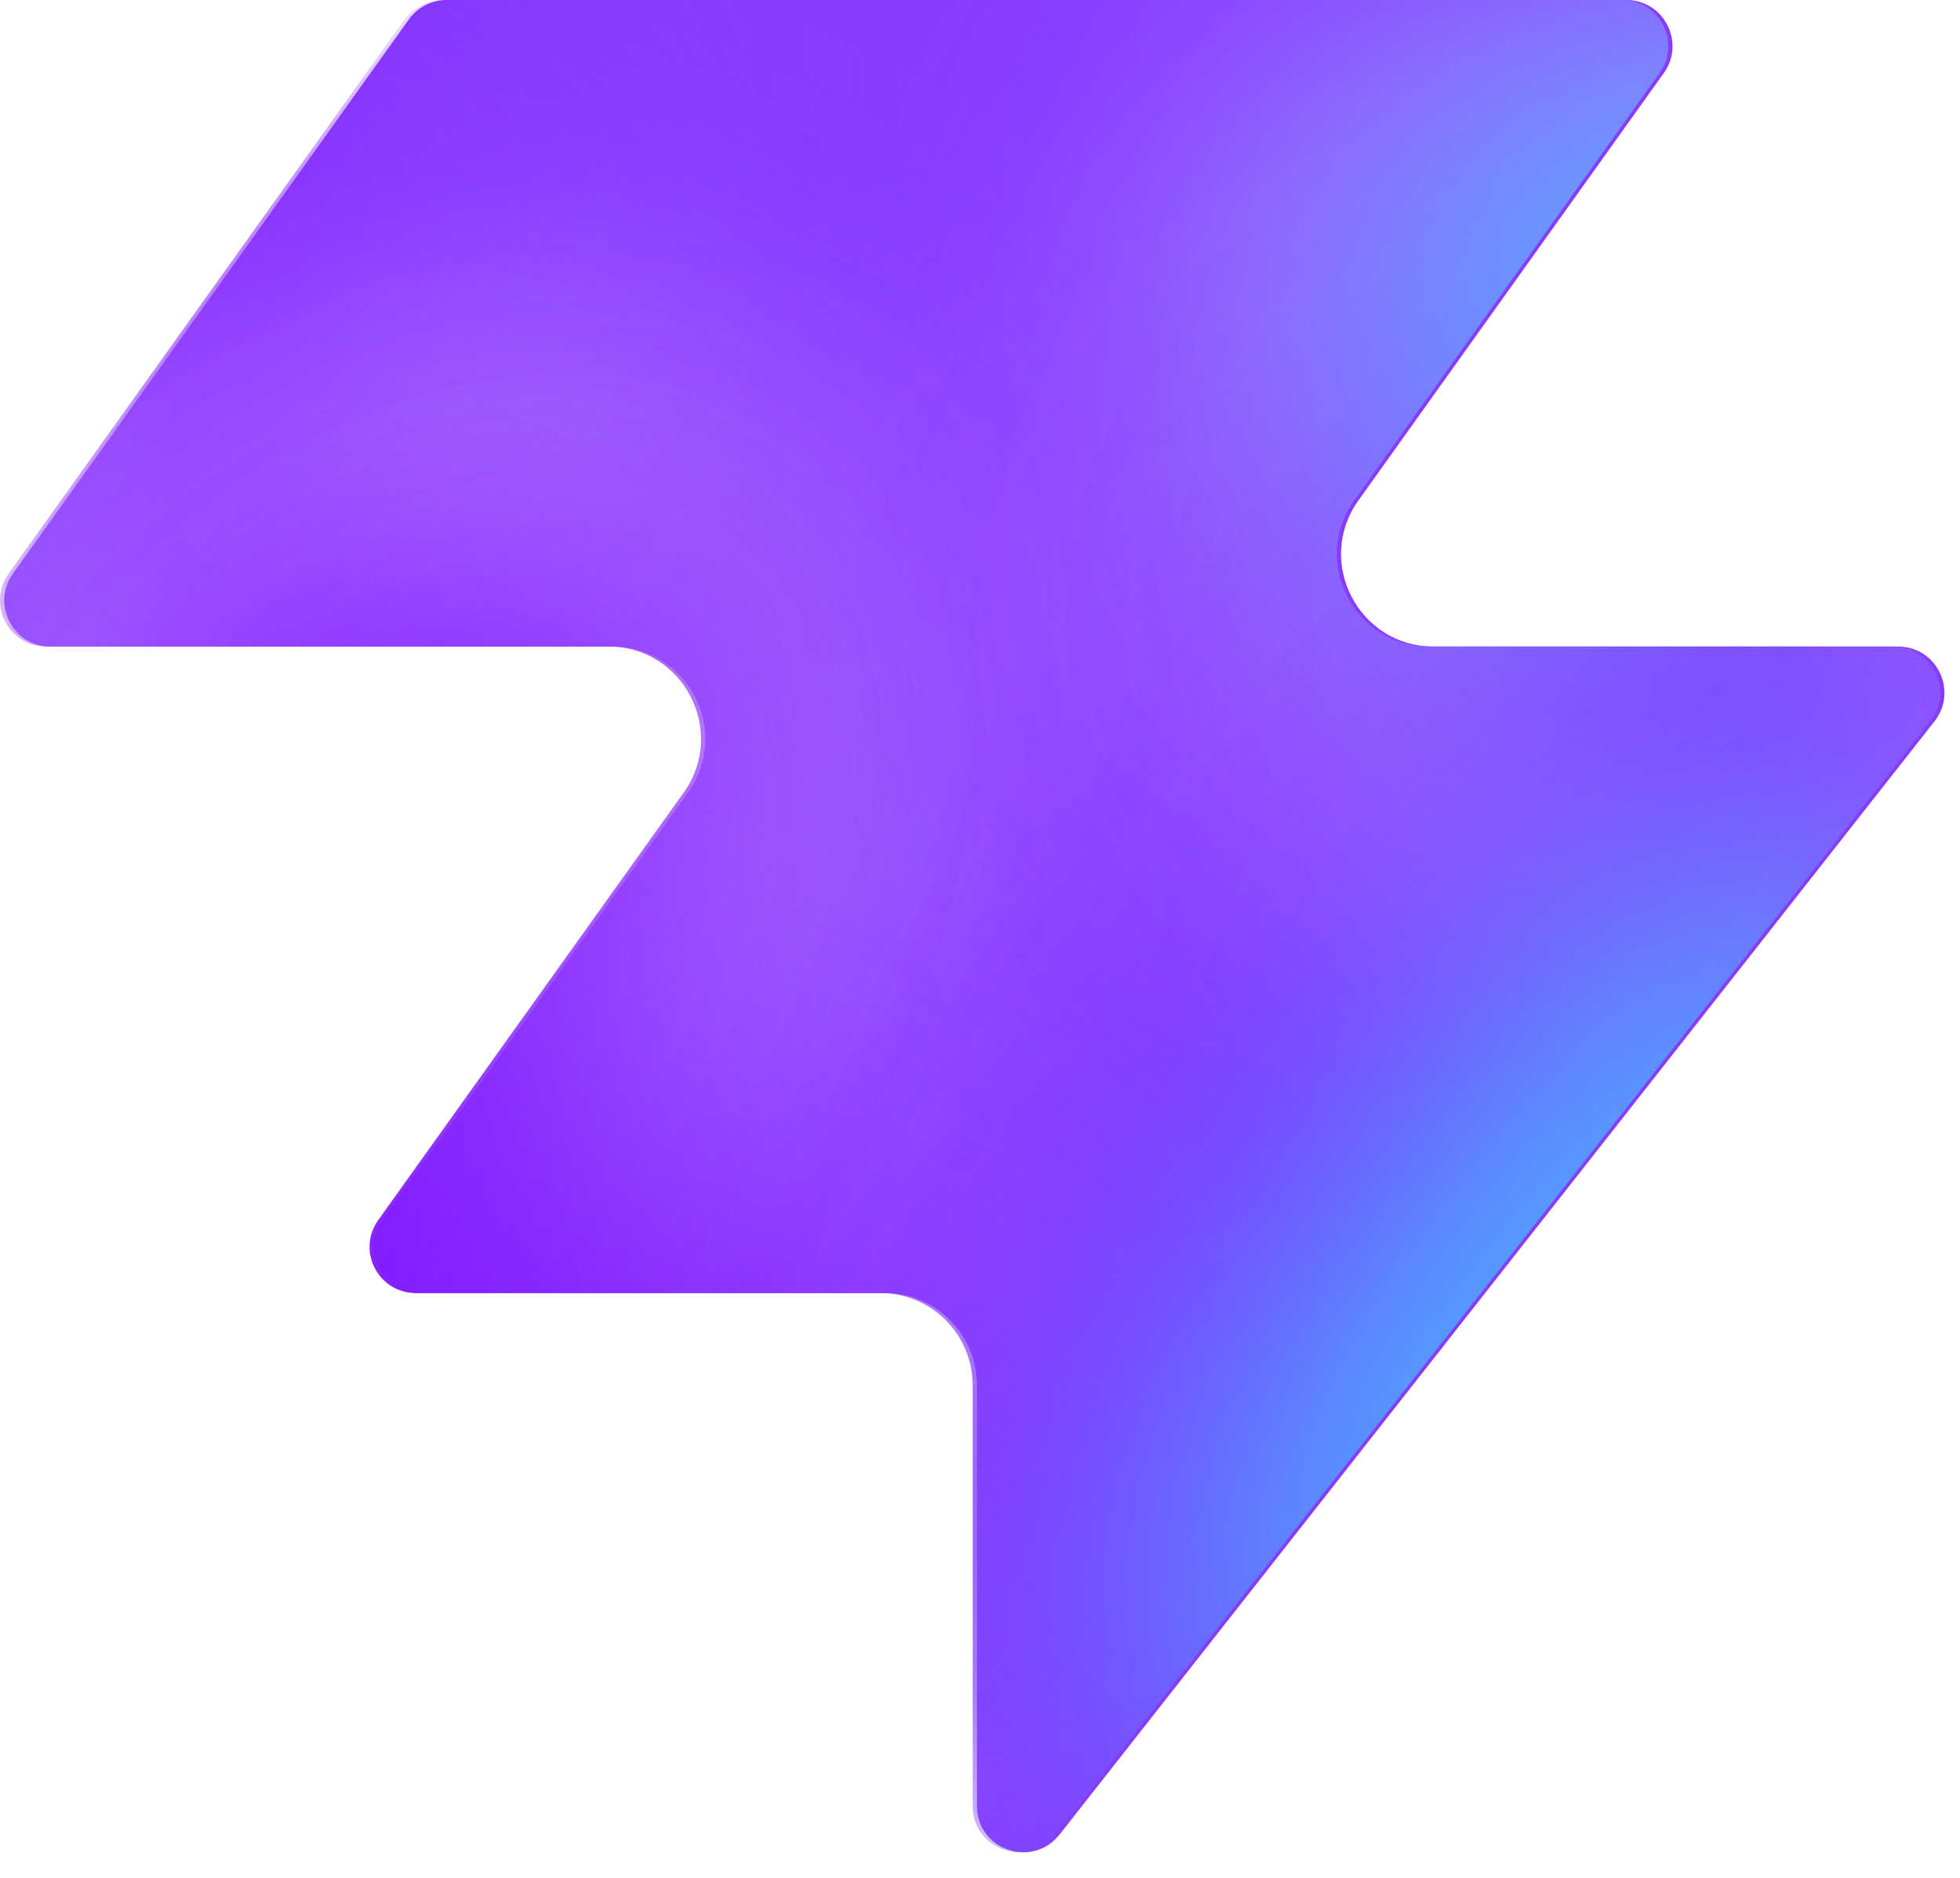
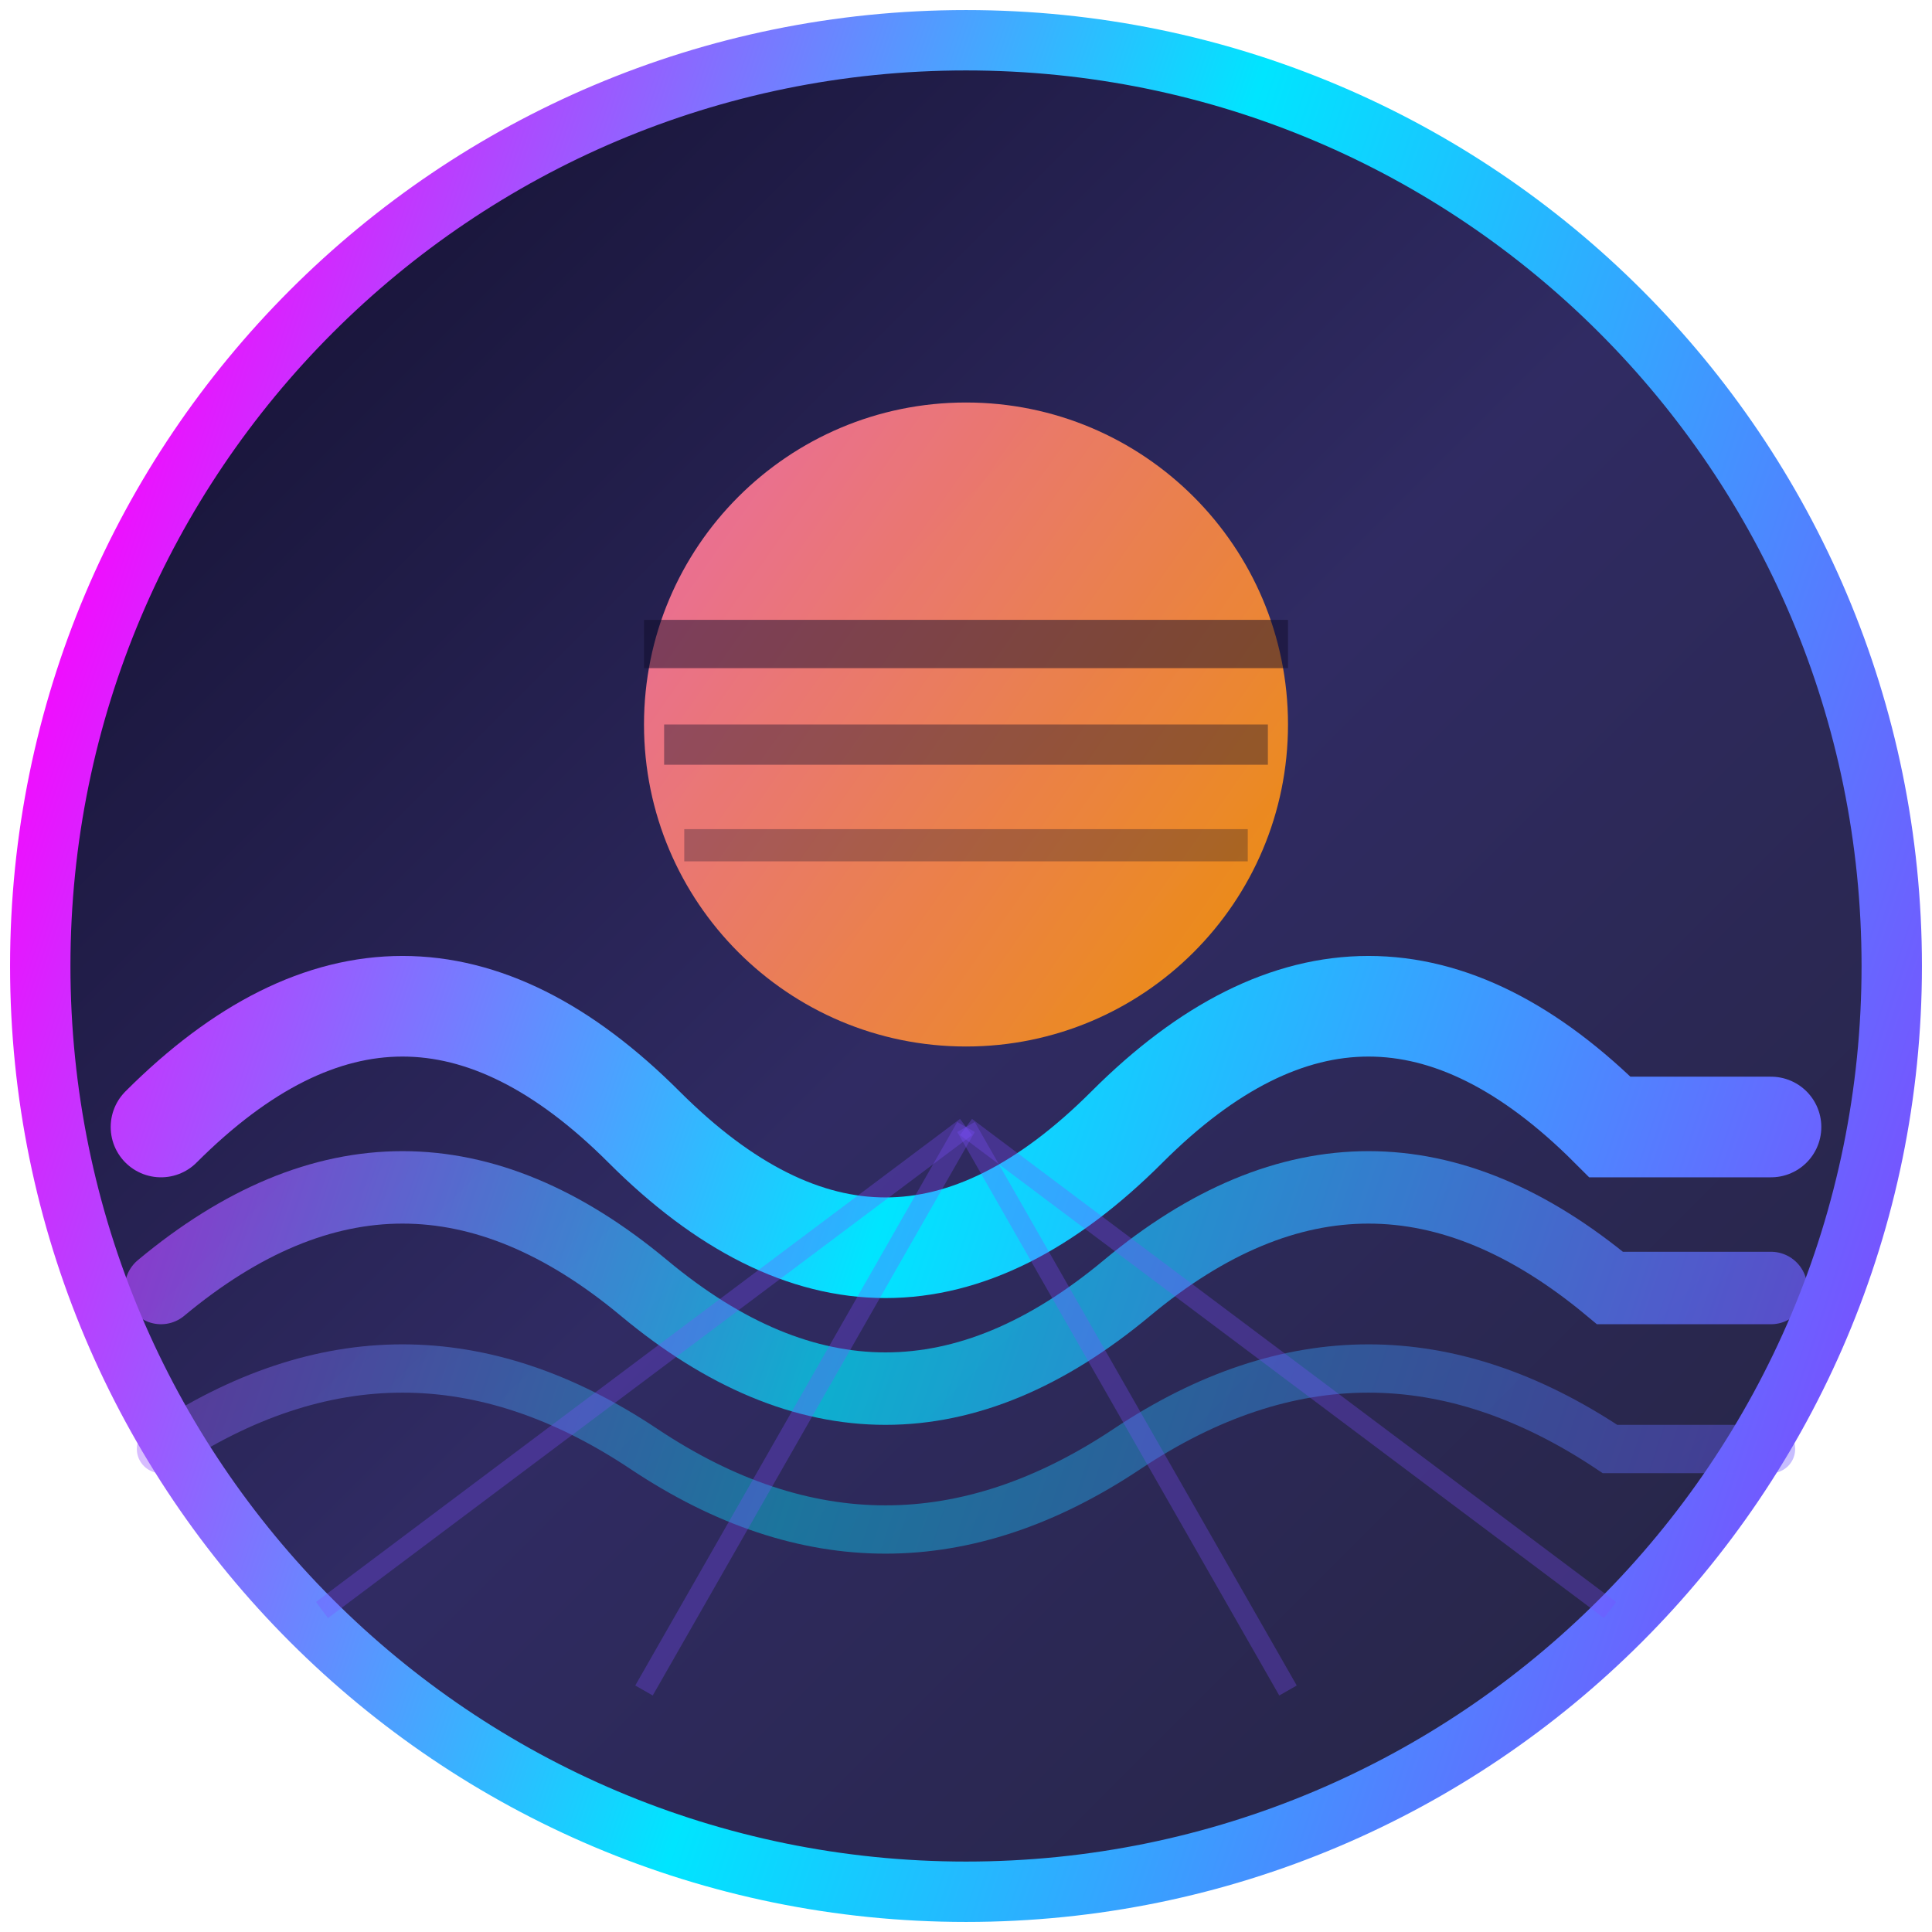
- <svg xmlns="http://www.w3.org/2000/svg" width="48" height="46" fill="none" viewBox="0 0 48 46">
-   <path fill="#863bff" d="M25.946 44.938c-.664.845-2.021.375-2.021-.698V33.937a2.26 2.26 0 0 0-2.262-2.262H10.287c-.92 0-1.456-1.04-.92-1.788l7.48-10.471c1.07-1.497 0-3.578-1.842-3.578H1.237c-.92 0-1.456-1.04-.92-1.788L10.013.474c.214-.297.556-.474.92-.474h28.894c.92 0 1.456 1.04.92 1.788l-7.48 10.471c-1.07 1.498 0 3.579 1.842 3.579h11.377c.943 0 1.473 1.088.89 1.83L25.947 44.94z" style="fill:#863bff;fill:color(display-p3 .525 .23 1);fill-opacity:1" />
-   <mask id="a" width="48" height="46" x="0" y="0" maskUnits="userSpaceOnUse" style="mask-type:alpha">
-     <path fill="#000" d="M25.842 44.938c-.664.844-2.021.375-2.021-.698V33.937a2.26 2.26 0 0 0-2.262-2.262H10.183c-.92 0-1.456-1.04-.92-1.788l7.48-10.471c1.07-1.498 0-3.579-1.842-3.579H1.133c-.92 0-1.456-1.04-.92-1.787L9.91.473c.214-.297.556-.474.92-.474h28.894c.92 0 1.456 1.04.92 1.788l-7.48 10.471c-1.07 1.498 0 3.578 1.842 3.578h11.377c.943 0 1.473 1.088.89 1.832L25.843 44.94z" style="fill:#000;fill-opacity:1" />
-   </mask>
-   <g mask="url(#a)">
-     <g filter="url(#b)">
-       <ellipse cx="5.508" cy="14.704" fill="#ede6ff" rx="5.508" ry="14.704" style="fill:#ede6ff;fill:color(display-p3 .927 .903 1);fill-opacity:1" transform="matrix(.00324 1 1 -.00324 -4.47 31.516)" />
-     </g>
-     <g filter="url(#c)">
-       <ellipse cx="10.399" cy="29.851" fill="#ede6ff" rx="10.399" ry="29.851" style="fill:#ede6ff;fill:color(display-p3 .927 .903 1);fill-opacity:1" transform="matrix(.00324 1 1 -.00324 -39.328 7.883)" />
-     </g>
-     <g filter="url(#d)">
-       <ellipse cx="5.508" cy="30.487" fill="#7e14ff" rx="5.508" ry="30.487" style="fill:#7e14ff;fill:color(display-p3 .492 .077 1);fill-opacity:1" transform="rotate(89.814 -25.913 -14.639)scale(1 -1)" />
-     </g>
-     <g filter="url(#e)">
-       <ellipse cx="5.508" cy="30.599" fill="#7e14ff" rx="5.508" ry="30.599" style="fill:#7e14ff;fill:color(display-p3 .492 .077 1);fill-opacity:1" transform="rotate(89.814 -32.644 -3.334)scale(1 -1)" />
-     </g>
-     <g filter="url(#f)">
-       <ellipse cx="5.508" cy="30.599" fill="#7e14ff" rx="5.508" ry="30.599" style="fill:#7e14ff;fill:color(display-p3 .492 .077 1);fill-opacity:1" transform="matrix(.00324 1 1 -.00324 -34.34 30.47)" />
-     </g>
-     <g filter="url(#g)">
-       <ellipse cx="14.072" cy="22.078" fill="#ede6ff" rx="14.072" ry="22.078" style="fill:#ede6ff;fill:color(display-p3 .927 .903 1);fill-opacity:1" transform="rotate(93.35 24.506 48.493)scale(-1 1)" />
-     </g>
-     <g filter="url(#h)">
-       <ellipse cx="3.47" cy="21.501" fill="#7e14ff" rx="3.47" ry="21.501" style="fill:#7e14ff;fill:color(display-p3 .492 .077 1);fill-opacity:1" transform="rotate(89.009 28.708 47.59)scale(-1 1)" />
-     </g>
-     <g filter="url(#i)">
-       <ellipse cx="3.47" cy="21.501" fill="#7e14ff" rx="3.47" ry="21.501" style="fill:#7e14ff;fill:color(display-p3 .492 .077 1);fill-opacity:1" transform="rotate(89.009 28.708 47.59)scale(-1 1)" />
-     </g>
-     <g filter="url(#j)">
-       <ellipse cx=".387" cy="8.972" fill="#7e14ff" rx="4.407" ry="29.108" style="fill:#7e14ff;fill:color(display-p3 .492 .077 1);fill-opacity:1" transform="rotate(39.51 .387 8.972)" />
-     </g>
-     <g filter="url(#k)">
-       <ellipse cx="47.523" cy="-6.092" fill="#7e14ff" rx="4.407" ry="29.108" style="fill:#7e14ff;fill:color(display-p3 .492 .077 1);fill-opacity:1" transform="rotate(37.892 47.523 -6.092)" />
-     </g>
-     <g filter="url(#l)">
-       <ellipse cx="41.412" cy="6.333" fill="#47bfff" rx="5.971" ry="9.665" style="fill:#47bfff;fill:color(display-p3 .28 .748 1);fill-opacity:1" transform="rotate(37.892 41.412 6.333)" />
-     </g>
-     <g filter="url(#m)">
-       <ellipse cx="-1.879" cy="38.332" fill="#7e14ff" rx="4.407" ry="29.108" style="fill:#7e14ff;fill:color(display-p3 .492 .077 1);fill-opacity:1" transform="rotate(37.892 -1.88 38.332)" />
-     </g>
-     <g filter="url(#n)">
-       <ellipse cx="-1.879" cy="38.332" fill="#7e14ff" rx="4.407" ry="29.108" style="fill:#7e14ff;fill:color(display-p3 .492 .077 1);fill-opacity:1" transform="rotate(37.892 -1.88 38.332)" />
-     </g>
-     <g filter="url(#o)">
-       <ellipse cx="35.651" cy="29.907" fill="#7e14ff" rx="4.407" ry="29.108" style="fill:#7e14ff;fill:color(display-p3 .492 .077 1);fill-opacity:1" transform="rotate(37.892 35.651 29.907)" />
-     </g>
-     <g filter="url(#p)">
-       <ellipse cx="38.418" cy="32.4" fill="#47bfff" rx="5.971" ry="15.297" style="fill:#47bfff;fill:color(display-p3 .28 .748 1);fill-opacity:1" transform="rotate(37.892 38.418 32.4)" />
-     </g>
-   </g>
+ <svg xmlns="http://www.w3.org/2000/svg" viewBox="0 0 48 48" width="48" height="48">
  <defs>
-     <filter id="b" width="60.045" height="41.654" x="-19.77" y="16.149" color-interpolation-filters="sRGB" filterUnits="userSpaceOnUse">
-       <feFlood flood-opacity="0" result="BackgroundImageFix" />
-       <feBlend in="SourceGraphic" in2="BackgroundImageFix" result="shape" />
-       <feGaussianBlur result="effect1_foregroundBlur_2002_17158" stdDeviation="7.659" />
-     </filter>
-     <filter id="c" width="90.34" height="51.437" x="-54.613" y="-7.533" color-interpolation-filters="sRGB" filterUnits="userSpaceOnUse">
-       <feFlood flood-opacity="0" result="BackgroundImageFix" />
-       <feBlend in="SourceGraphic" in2="BackgroundImageFix" result="shape" />
-       <feGaussianBlur result="effect1_foregroundBlur_2002_17158" stdDeviation="7.659" />
-     </filter>
-     <filter id="d" width="79.355" height="29.4" x="-49.64" y="2.03" color-interpolation-filters="sRGB" filterUnits="userSpaceOnUse">
-       <feFlood flood-opacity="0" result="BackgroundImageFix" />
-       <feBlend in="SourceGraphic" in2="BackgroundImageFix" result="shape" />
-       <feGaussianBlur result="effect1_foregroundBlur_2002_17158" stdDeviation="4.596" />
-     </filter>
-     <filter id="e" width="79.579" height="29.4" x="-45.045" y="20.029" color-interpolation-filters="sRGB" filterUnits="userSpaceOnUse">
-       <feFlood flood-opacity="0" result="BackgroundImageFix" />
-       <feBlend in="SourceGraphic" in2="BackgroundImageFix" result="shape" />
-       <feGaussianBlur result="effect1_foregroundBlur_2002_17158" stdDeviation="4.596" />
-     </filter>
-     <filter id="f" width="79.579" height="29.4" x="-43.513" y="21.178" color-interpolation-filters="sRGB" filterUnits="userSpaceOnUse">
-       <feFlood flood-opacity="0" result="BackgroundImageFix" />
-       <feBlend in="SourceGraphic" in2="BackgroundImageFix" result="shape" />
-       <feGaussianBlur result="effect1_foregroundBlur_2002_17158" stdDeviation="4.596" />
-     </filter>
-     <filter id="g" width="74.749" height="58.852" x="15.756" y="-17.901" color-interpolation-filters="sRGB" filterUnits="userSpaceOnUse">
-       <feFlood flood-opacity="0" result="BackgroundImageFix" />
-       <feBlend in="SourceGraphic" in2="BackgroundImageFix" result="shape" />
-       <feGaussianBlur result="effect1_foregroundBlur_2002_17158" stdDeviation="7.659" />
-     </filter>
-     <filter id="h" width="61.377" height="25.362" x="23.548" y="2.284" color-interpolation-filters="sRGB" filterUnits="userSpaceOnUse">
-       <feFlood flood-opacity="0" result="BackgroundImageFix" />
-       <feBlend in="SourceGraphic" in2="BackgroundImageFix" result="shape" />
-       <feGaussianBlur result="effect1_foregroundBlur_2002_17158" stdDeviation="4.596" />
-     </filter>
-     <filter id="i" width="61.377" height="25.362" x="23.548" y="2.284" color-interpolation-filters="sRGB" filterUnits="userSpaceOnUse">
-       <feFlood flood-opacity="0" result="BackgroundImageFix" />
-       <feBlend in="SourceGraphic" in2="BackgroundImageFix" result="shape" />
-       <feGaussianBlur result="effect1_foregroundBlur_2002_17158" stdDeviation="4.596" />
-     </filter>
-     <filter id="j" width="56.045" height="63.649" x="-27.636" y="-22.853" color-interpolation-filters="sRGB" filterUnits="userSpaceOnUse">
-       <feFlood flood-opacity="0" result="BackgroundImageFix" />
-       <feBlend in="SourceGraphic" in2="BackgroundImageFix" result="shape" />
-       <feGaussianBlur result="effect1_foregroundBlur_2002_17158" stdDeviation="4.596" />
-     </filter>
-     <filter id="k" width="54.814" height="64.646" x="20.116" y="-38.415" color-interpolation-filters="sRGB" filterUnits="userSpaceOnUse">
-       <feFlood flood-opacity="0" result="BackgroundImageFix" />
-       <feBlend in="SourceGraphic" in2="BackgroundImageFix" result="shape" />
-       <feGaussianBlur result="effect1_foregroundBlur_2002_17158" stdDeviation="4.596" />
-     </filter>
-     <filter id="l" width="33.541" height="35.313" x="24.641" y="-11.323" color-interpolation-filters="sRGB" filterUnits="userSpaceOnUse">
-       <feFlood flood-opacity="0" result="BackgroundImageFix" />
-       <feBlend in="SourceGraphic" in2="BackgroundImageFix" result="shape" />
-       <feGaussianBlur result="effect1_foregroundBlur_2002_17158" stdDeviation="4.596" />
-     </filter>
-     <filter id="m" width="54.814" height="64.646" x="-29.286" y="6.009" color-interpolation-filters="sRGB" filterUnits="userSpaceOnUse">
-       <feFlood flood-opacity="0" result="BackgroundImageFix" />
-       <feBlend in="SourceGraphic" in2="BackgroundImageFix" result="shape" />
-       <feGaussianBlur result="effect1_foregroundBlur_2002_17158" stdDeviation="4.596" />
-     </filter>
-     <filter id="n" width="54.814" height="64.646" x="-29.286" y="6.009" color-interpolation-filters="sRGB" filterUnits="userSpaceOnUse">
-       <feFlood flood-opacity="0" result="BackgroundImageFix" />
-       <feBlend in="SourceGraphic" in2="BackgroundImageFix" result="shape" />
-       <feGaussianBlur result="effect1_foregroundBlur_2002_17158" stdDeviation="4.596" />
-     </filter>
-     <filter id="o" width="54.814" height="64.646" x="8.244" y="-2.416" color-interpolation-filters="sRGB" filterUnits="userSpaceOnUse">
-       <feFlood flood-opacity="0" result="BackgroundImageFix" />
-       <feBlend in="SourceGraphic" in2="BackgroundImageFix" result="shape" />
-       <feGaussianBlur result="effect1_foregroundBlur_2002_17158" stdDeviation="4.596" />
-     </filter>
-     <filter id="p" width="39.409" height="43.623" x="18.713" y="10.588" color-interpolation-filters="sRGB" filterUnits="userSpaceOnUse">
-       <feFlood flood-opacity="0" result="BackgroundImageFix" />
-       <feBlend in="SourceGraphic" in2="BackgroundImageFix" result="shape" />
-       <feGaussianBlur result="effect1_foregroundBlur_2002_17158" stdDeviation="4.596" />
-     </filter>
+     <linearGradient id="bg" x1="0" y1="0" x2="48" y2="48" gradientUnits="userSpaceOnUse">
+       <stop offset="0%" stop-color="#0f0c29" />
+       <stop offset="50%" stop-color="#302b63" />
+       <stop offset="100%" stop-color="#24243e" />
+     </linearGradient>
+     <linearGradient id="wave" x1="0" y1="16" x2="48" y2="32" gradientUnits="userSpaceOnUse">
+       <stop offset="0%" stop-color="#ff00ff" />
+       <stop offset="50%" stop-color="#00e5ff" />
+       <stop offset="100%" stop-color="#7c4dff" />
+     </linearGradient>
+     <linearGradient id="sun" x1="14" y1="8" x2="34" y2="22" gradientUnits="userSpaceOnUse">
+       <stop offset="0%" stop-color="#ff6ec7" />
+       <stop offset="100%" stop-color="#ff9a00" />
+     </linearGradient>
  </defs>
+   <circle cx="24" cy="24" r="23" fill="url(#bg)" stroke="url(#wave)" stroke-width="1.5" />
+   <circle cx="24" cy="18" r="8" fill="url(#sun)" opacity="0.9" />
+   <line x1="16" y1="16" x2="32" y2="16" stroke="#0f0c29" stroke-width="1.2" opacity="0.5" />
+   <line x1="16.5" y1="18.5" x2="31.5" y2="18.5" stroke="#0f0c29" stroke-width="1" opacity="0.4" />
+   <line x1="17" y1="21" x2="31" y2="21" stroke="#0f0c29" stroke-width="0.8" opacity="0.3" />
+   <path d="M4 28 Q10 22, 16 28 T28 28 T40 28 L44 28" fill="none" stroke="url(#wave)" stroke-width="2.5" stroke-linecap="round" />
+   <path d="M4 32 Q10 27, 16 32 T28 32 T40 32 L44 32" fill="none" stroke="url(#wave)" stroke-width="1.8" stroke-linecap="round" opacity="0.7" />
+   <path d="M4 36 Q10 32, 16 36 T28 36 T40 36 L44 36" fill="none" stroke="url(#wave)" stroke-width="1.2" stroke-linecap="round" opacity="0.4" />
+   <line x1="8" y1="40" x2="24" y2="28" stroke="#7c4dff" stroke-width="0.5" opacity="0.3" />
+   <line x1="16" y1="42" x2="24" y2="28" stroke="#7c4dff" stroke-width="0.5" opacity="0.3" />
+   <line x1="32" y1="42" x2="24" y2="28" stroke="#7c4dff" stroke-width="0.5" opacity="0.3" />
+   <line x1="40" y1="40" x2="24" y2="28" stroke="#7c4dff" stroke-width="0.5" opacity="0.3" />
</svg>
